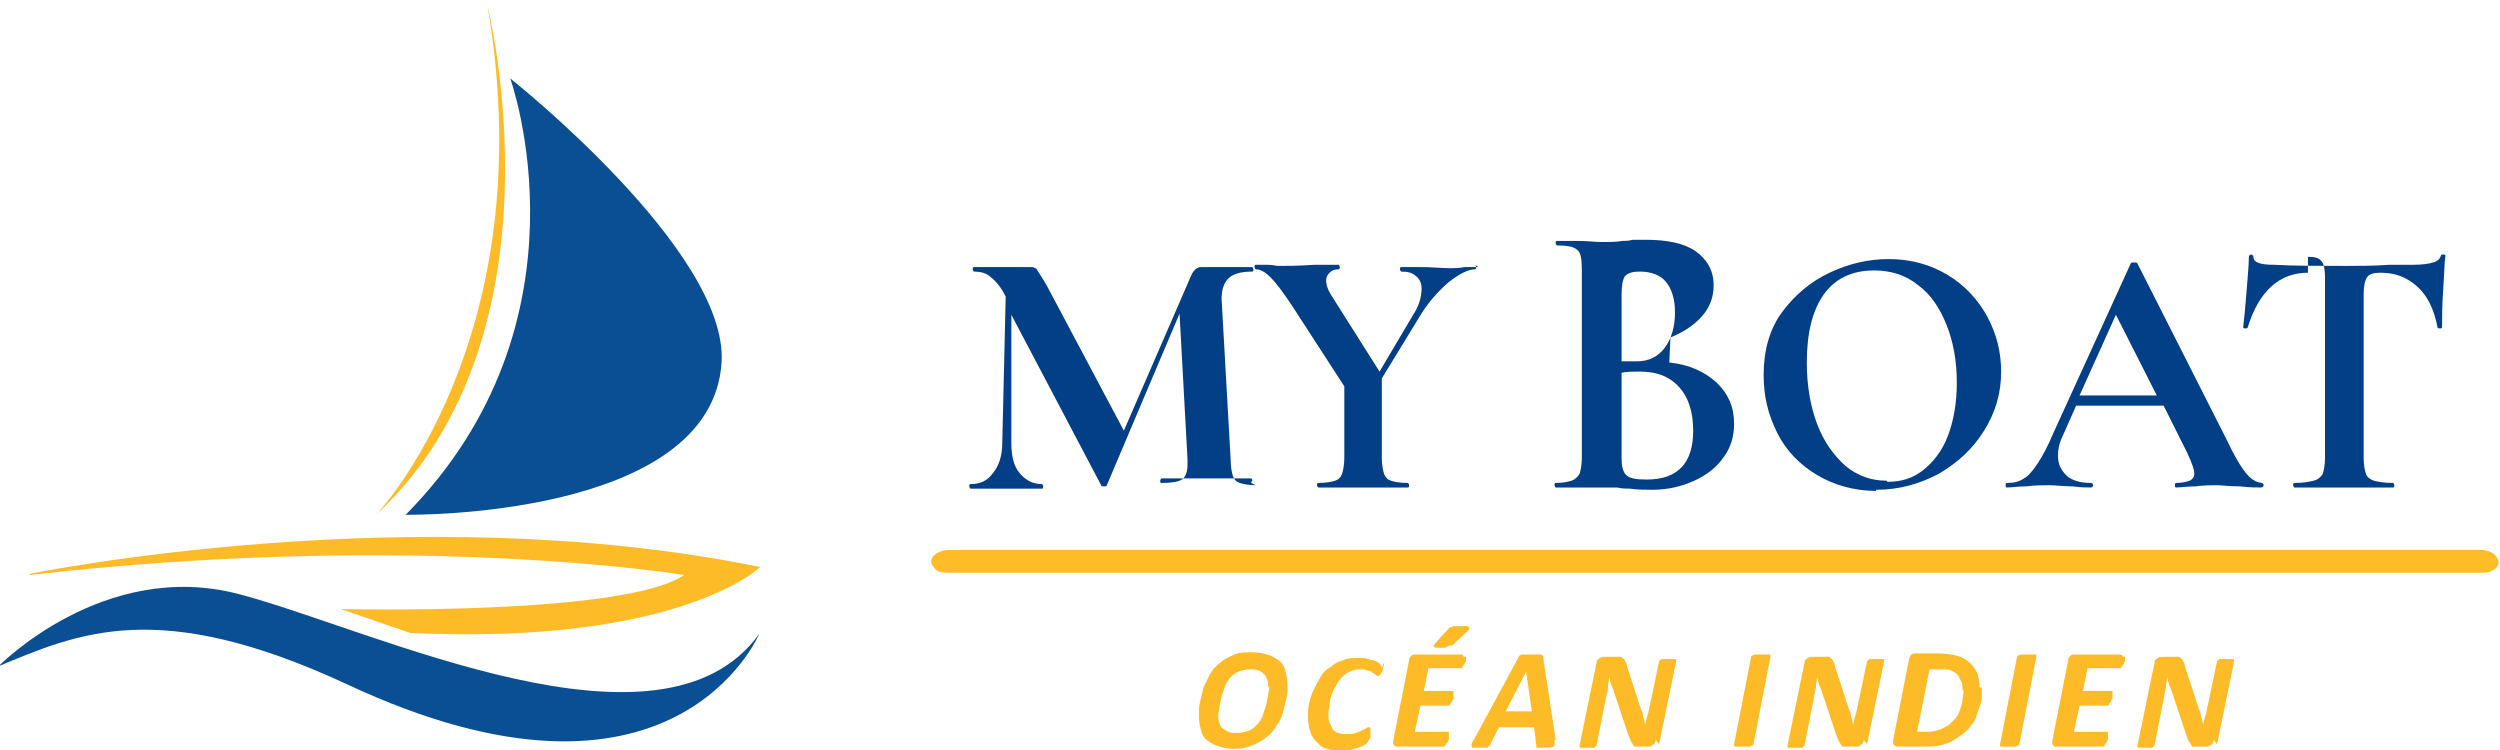
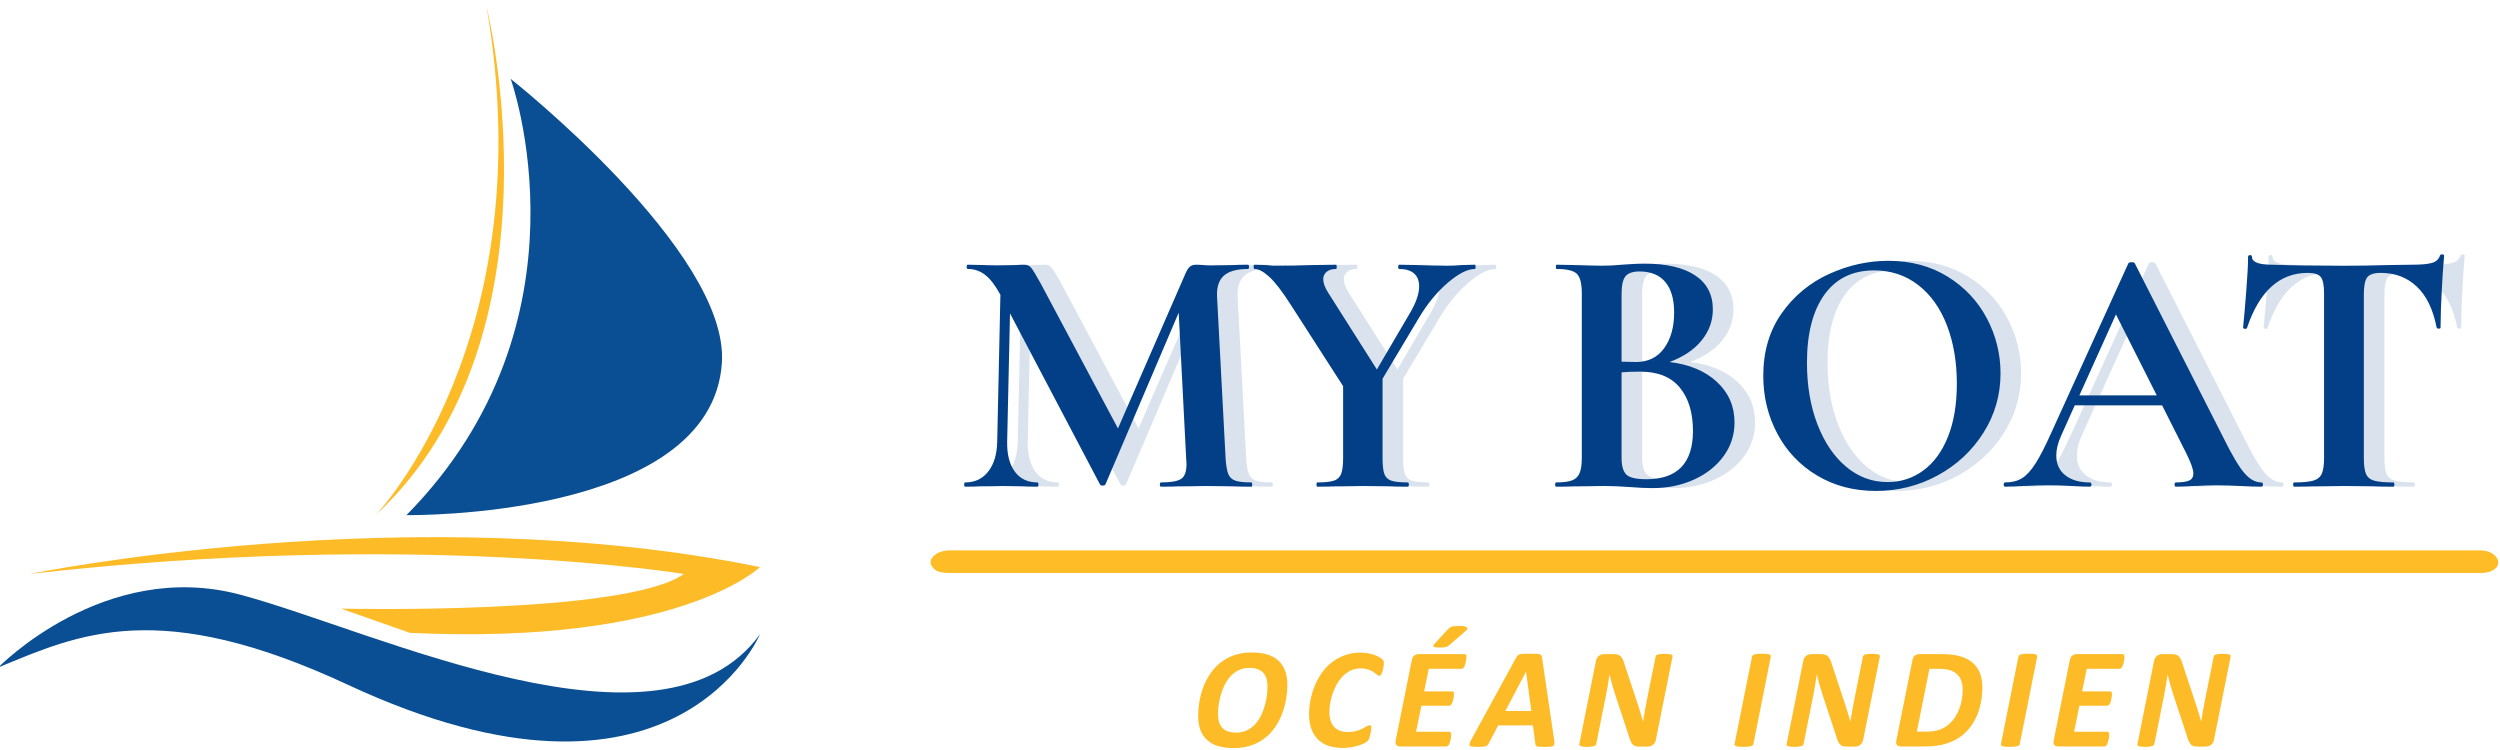
- <svg xmlns="http://www.w3.org/2000/svg" viewBox="0 0 220 66">
-   <g fill="#023f86">
-     <path d="M110.1 42.5c0-.1.1-.2.1-.2s0-.2-.1-.2c-.7 0-1.3 0-1.7 0l-2.3 0-2.3 0c-.4 0-1 0-1.6 0 0 0-.1.1-.1.2s0 .2.1.2c.9 0 1.5-.1 1.8-.3.3-.2.5-.6.5-1.3l0-.5-.7-12.8-6.4 15.1c0 .1-.1.1-.3.1-.1 0-.2 0-.2-.1l-7.9-15 0 11.3c0 1.1.2 2 .7 2.6.5.6 1.1 1 2 1 0 0 .1.1.1.2s0 .2-.1.2c-.6 0-1 0-1.3 0l-1.7 0-2 0c-.3 0-.8 0-1.3 0 0 0-.1-.1-.1-.2s0-.2.1-.2c.9 0 1.5-.3 2-1 .5-.6.8-1.5.8-2.6l.3-12.9 0 0c-.4-.8-.8-1.3-1.3-1.7-.4-.4-1-.5-1.5-.5 0 0-.1-.1-.1-.2s0-.2.1-.2l1.5 0c.3 0 .7 0 1.1 0l1.7 0c.2 0 .4 0 .7 0 .3 0 .5.1.6.3.1.2.4.6.8 1.3l6.8 12.8 5.9-13.6c.1-.3.3-.5.4-.6.1-.1.3-.2.5-.2.2 0 .4 0 .6 0 .2 0 .5 0 .8 0l1.8 0c.3 0 .7 0 1.3 0 0 0 .1.1.1.2s0 .2-.1.2c-1 0-1.7.2-2.1.6-.4.4-.6 1-.6 1.8l.8 14.2c0 .6.1 1.1.2 1.4.1.3.3.5.6.6.3.1.8.2 1.4.2z" />
-     <path d="M129.8 23.3c0 0 .1.1.1.2s0 .2-.1.2c-.6 0-1.4.4-2.4 1.2-.9.8-1.8 1.8-2.5 3l-3.3 5.4v7c0 .6.1 1.1.2 1.4.1.3.3.5.6.6.3.1.8.2 1.5.2 0 0 .1.1.1.2s0 .2-.1.2c-.7 0-1.2 0-1.6 0l-2.3 0-2.3 0c-.4 0-1 0-1.7 0 0 0-.1-.1-.1-.2s0-.2.1-.2c.7 0 1.2-.1 1.5-.2.3-.1.5-.3.6-.6.1-.3.2-.8.2-1.4v-6.3l-4.6-7.1c-.8-1.2-1.4-2-1.9-2.5-.5-.5-.9-.7-1.3-.7 0 0-.1-.1-.1-.2s0-.2.1-.2l1 0c.5 0 .8.1 1 .1.7 0 1.8 0 3.2-.1l2.1 0c0 0 .1.1.1.2s0 .2-.1.2c-.4 0-.6.1-.8.3-.2.2-.3.4-.3.7 0 .3.1.7.4 1.2l4.3 6.8 2.9-4.9c.6-.9.8-1.7.8-2.4 0-.5-.2-.9-.5-1.1-.3-.3-.7-.4-1.3-.4 0 0-.1-.1-.1-.2s0-.2.1-.2l1.7 0c1 0 1.8.1 2.6.1.4 0 .8 0 1.3-.1l1.2 0z" />
-     <path d="M146.9 31.9c1.8.2 3.1.8 4.2 1.8 1 1 1.5 2.1 1.5 3.6 0 1.1-.3 2.1-.9 2.9-.6.9-1.5 1.6-2.6 2.1-1.1.5-2.3.8-3.7.8-.6 0-1.3 0-2-.1-.3 0-.7 0-1.1-.1-.4 0-.9 0-1.4 0l-2.3 0c-.4 0-1 0-1.7 0 0 0-.1-.1-.1-.2s0-.2.1-.2c.6 0 1.1-.1 1.4-.2.3-.1.5-.3.7-.6.1-.3.2-.8.2-1.4V23.7c0-.9-.1-1.5-.4-1.7-.3-.3-.9-.4-1.8-.4 0 0-.1-.1-.1-.2s0-.2.1-.2l1.7 0c1 0 1.7.1 2.3.1.6 0 1.2 0 1.8-.1.2 0 .5 0 .9-.1.4 0 .8 0 1.1 0 1.9 0 3.4.3 4.4 1 1 .7 1.6 1.7 1.6 3 0 1-.3 1.9-1 2.7-.7.8-1.6 1.4-2.8 1.9zm-2.6-8c-.6 0-1 .1-1.3.4-.2.3-.3.8-.3 1.6v5.9l1.3 0c1.1 0 1.9-.4 2.5-1.2.6-.8.9-1.9.9-3.1 0-1.2-.3-2.1-.8-2.7-.5-.6-1.3-.9-2.3-.9zm.6 18.3c2.7 0 4.1-1.4 4.1-4.3 0-1.6-.4-2.9-1.2-3.8-.8-.9-1.9-1.4-3.5-1.4-.6 0-1.1 0-1.6.1v7.5c0 .7.1 1.2.4 1.5.3.3.9.4 1.8.4z" />
-     <path d="M165.1 43.2c-1.9 0-3.7-.5-5.2-1.4-1.5-.9-2.7-2.1-3.5-3.7-.8-1.6-1.2-3.2-1.2-5.1 0-2.1.5-4 1.6-5.5 1.1-1.5 2.5-2.7 4.2-3.5 1.7-.8 3.4-1.2 5.2-1.2 2 0 3.7.5 5.2 1.4 1.5.9 2.7 2.2 3.5 3.7.8 1.5 1.2 3.1 1.2 4.8 0 1.9-.5 3.6-1.5 5.2-1 1.6-2.3 2.8-4 3.8-1.7.9-3.5 1.4-5.5 1.4zm1-.8c1.2 0 2.2-.3 3.1-1 .9-.7 1.7-1.7 2.2-3 .5-1.3.8-2.9.8-4.7 0-1.9-.3-3.6-.9-5.1-.6-1.5-1.4-2.7-2.5-3.5-1.1-.9-2.4-1.3-3.9-1.3-1.9 0-3.4.7-4.4 2.1-1 1.4-1.5 3.4-1.5 6 0 2 .3 3.8.9 5.4.6 1.6 1.5 2.8 2.5 3.7 1.1.9 2.3 1.3 3.6 1.3z" />
-     <path d="M199 42.5c.1 0 .2.1.2.2s-.1.2-.2.2c-.4 0-1.1 0-1.9-.1-.9 0-1.6-.1-2-.1-.5 0-1.2 0-1.9.1-.7 0-1.3.1-1.7.1-.1 0-.1-.1-.1-.2s0-.2.1-.2c.5 0 .9-.1 1.2-.2.2-.1.4-.3.4-.6 0-.4-.2-.9-.6-1.8l-2.1-4.2h-7.7l-1.2 2.7c-.3.6-.4 1.2-.4 1.7 0 .8.3 1.3.8 1.8.5.4 1.2.6 2.1.6.1 0 .2.1.2.2s-.1.2-.2.2c-.4 0-.9 0-1.6-.1-.8 0-1.5-.1-2.1-.1-.6 0-1.2 0-2 .1-.7 0-1.3.1-1.7.1-.1 0-.1-.1-.1-.2s0-.2.1-.2c.6 0 1.1-.1 1.5-.4.4-.2.8-.7 1.2-1.3.4-.6.9-1.5 1.4-2.7l6.8-14.9c0-.1.1-.1.3-.1.2 0 .3 0 .3.1l7.8 15.4c.7 1.5 1.3 2.5 1.8 3.1.5.6 1 .8 1.5.8zm-16-7.7h6.8l-3.6-7.1-3.2 7.1z" />
-     <path d="M203.1 24c-2.5 0-4.3 1.6-5.3 4.8 0 .1-.1.1-.2.1-.1 0-.2 0-.2-.1.1-.8.2-1.9.3-3.2.1-1.3.2-2.3.2-3 0-.1.1-.2.2-.2s.2.1.2.2c0 .5.6.7 1.8.7 1.8.1 3.9.1 6.3.1 1.2 0 2.5 0 3.9-.1l2.1 0c.8 0 1.4-.1 1.7-.2.4-.1.6-.3.7-.6 0-.1.1-.1.2-.1s.2 0 .2.1c-.1.6-.1 1.6-.2 3-.1 1.4-.1 2.5-.1 3.3 0 .1-.1.1-.2.1s-.2 0-.2-.1c-.3-1.6-.9-2.8-1.8-3.6-.9-.8-1.9-1.2-3.2-1.2-.6 0-1 .1-1.2.4-.2.3-.3.8-.3 1.5v14.4c0 .6.1 1.1.2 1.4.1.3.4.5.7.6.4.1.9.2 1.7.2 0 0 .1.1.1.2s0 .2-.1.2c-.8 0-1.3 0-1.8 0l-2.6 0-2.5 0c-.4 0-1 0-1.8 0 0 0-.1-.1-.1-.2s0-.2.1-.2c.8 0 1.3-.1 1.7-.2.4-.1.6-.3.8-.6.1-.3.2-.8.2-1.4V24.4c0-.7-.1-1.2-.3-1.4-.2-.3-.6-.4-1.2-.4z" />
-   </g>
-   <g fill="#fdbb27">
-     <path d="M113.3 60.3c0 .4 0 .8-.1 1.2-.1.4-.2.8-.3 1.2-.1.4-.3.8-.6 1.2-.2.4-.5.7-.9 1-.3.3-.8.5-1.2.7-.5.2-1 .3-1.6.3-.5 0-1-.1-1.3-.2-.4-.1-.7-.3-1-.5-.3-.2-.5-.5-.6-.9-.1-.4-.2-.8-.2-1.3 0-.4 0-.8.1-1.2.1-.4.2-.9.3-1.3.2-.4.4-.8.6-1.2.2-.4.5-.7.9-1 .3-.3.8-.5 1.2-.7.5-.2 1-.2 1.6-.2.5 0 1 .1 1.3.2.4.1.7.3 1 .5.3.2.5.5.6.9.1.4.2.8.2 1.3zm-1.7.2c0-.3 0-.5-.1-.7-.1-.2-.1-.4-.3-.5-.1-.1-.3-.3-.5-.3-.2-.1-.5-.1-.7-.1-.4 0-.7.1-1 .2-.3.1-.5.3-.7.5-.2.2-.4.5-.5.8-.1.3-.2.6-.3.9-.1.3-.1.6-.2.9 0 .3-.1.5-.1.7 0 .3 0 .5.1.7.1.2.1.4.3.5.1.1.3.2.5.3.2.1.5.1.8.1.4 0 .7-.1 1-.2.3-.1.5-.3.7-.5.2-.2.4-.5.5-.8.1-.3.2-.6.3-.9.1-.3.1-.6.2-.9 0-.3.1-.5.1-.8z" />
-     <path d="M121.8 58.3c0 .1 0 .3-.1.5 0 .2-.1.4-.2.5-.1.1-.1.2-.2.2-.1 0-.1 0-.2-.1-.1-.1-.2-.1-.3-.2-.1-.1-.3-.2-.5-.2-.2-.1-.4-.1-.7-.1-.3 0-.6.1-.8.2-.3.1-.5.3-.7.5-.2.2-.4.4-.5.7-.2.3-.3.5-.4.8-.1.3-.2.6-.2.9 0 .3-.1.5-.1.8 0 .3 0 .6.1.8.1.2.2.4.3.6.1.1.3.3.5.3.2.1.4.1.7.1.3 0 .6 0 .8-.1.2-.1.4-.1.5-.2.1-.1.3-.1.4-.2.1-.1.2-.1.3-.1 0 0 .1 0 .1.1 0 0 0 .1 0 .2v.1c0 .1 0 .1 0 .2 0 .1 0 .2 0 .2 0 .1 0 .2-.1.2 0 .1 0 .1-.1.2 0 .1-.1.1-.1.2 0 0-.1.1-.3.2-.1.1-.3.1-.5.2-.2.1-.4.1-.7.2-.2 0-.5.1-.8.1-.5 0-.9-.1-1.2-.2-.4-.1-.7-.3-.9-.6-.3-.2-.5-.6-.6-.9-.1-.4-.2-.8-.2-1.3 0-.4 0-.8.1-1.2.1-.4.2-.8.4-1.2.2-.4.4-.8.6-1.1.2-.4.5-.7.9-.9.3-.3.7-.5 1.1-.6.4-.2.9-.2 1.4-.2.3 0 .6 0 .8.1.3.1.5.1.7.2.2.1.3.2.4.3.1.1.1.2.1.3z" />
-     <path d="M129 57.8v.1c0 .1 0 .1 0 .2 0 .1 0 .2-.1.2 0 .1 0 .2-.1.2 0 .1-.1.1-.1.2l-.1.1h-2.9l-.4 2h2.5c.1 0 .1 0 .1.1 0 0 0 .1 0 .2v.1c0 .1 0 .1 0 .2 0 .1 0 .2-.1.2 0 .1 0 .2-.1.2 0 .1-.1.1-.1.2l-.1.1h-2.5l-.5 2.3h2.9c.1 0 .1 0 .1.1 0 0 0 .1 0 .2v.1c0 .1 0 .1 0 .2 0 .1 0 .2-.1.2 0 .1 0 .2-.1.2 0 .1-.1.1-.1.2l-.1.1h-4.1c-.1 0-.1 0-.2 0l-.1-.1c0 0-.1-.1-.1-.2 0-.1 0-.1 0-.2l1.4-7.1c0-.2.1-.3.2-.4.1-.1.2-.1.4-.1h4c.1 0 .2.1.2.2zm-1.5-1l-.1.1c0 0-.1 0-.2.1h-.2c-.1 0-.2 0-.3 0-.3 0-.5 0-.5-.1-.1-.1 0-.1.1-.3l1.2-1.3c.1-.1.1-.1.2-.1.1 0 .1-.1.2-.1h.3c.1 0 .2 0 .4 0 .2 0 .3 0 .5 0 .1 0 .2.1.2.1 0 0 0 .1 0 .1l-.1.2-1.4 1.3z" />
-     <path d="M136.8 65.1c0 .2 0 .3 0 .4 0 .1 0 .2-.1.2-.1 0-.2.1-.3.1h-.5c-.2 0-.3 0-.4 0h-.2c-.1 0-.1 0-.1-.1l0-.1-.2-1.6h-3.1l-.8 1.6c0 .1-.1.1-.1.1 0 0-.1.1-.2.1h-.3c-.1 0-.3 0-.4 0-.2 0-.3 0-.4 0-.1 0-.2 0-.2-.1 0 0 0-.1 0-.2 0-.1.1-.2.2-.4l3.9-7.2c0-.1.1-.1.1-.2l.2-.1h.3c.1 0 .3 0 .5 0 .2 0 .4 0 .6 0h.3c.1 0 .1.1.2.1 0 0 0 .1 0 .2l1.1 7.2zm-2.5-6h0l-1.8 3.5h2.3l-.5-3.5z" />
-     <path d="M145.7 65.1c0 .1 0 .2-.1.3 0 .1-.1.1-.2.2-.1 0-.1.1-.2.1h-.2-.7c-.2 0-.3 0-.4 0-.1 0-.2-.1-.2-.2-.1-.1-.1-.2-.2-.3l-.2-.5-1.2-3.6c-.1-.3-.2-.6-.3-.8-.1-.3-.2-.6-.2-.8h0c0 .3-.1.7-.1 1 0 .3-.1.6-.2 1l-.8 4.1c0 0 0 .1-.1.1l-.1.1h-.2c-.1 0-.2 0-.4 0-.1 0-.3 0-.4 0h-.2c-.1 0-.1-.1-.1-.1 0 0 0-.1 0-.1l1.5-7.3c0-.2.1-.3.3-.4.1-.1.3-.1.5-.1h.9c.1 0 .3 0 .4 0 .1 0 .2.1.3.2.1.1.1.2.2.3l.1.4 1.2 3.7c.1.2.2.5.2.7.1.2.1.5.2.7h0c0-.3.1-.6.2-.9.1-.3.1-.6.2-.9l.8-3.8c0 0 0-.1.1-.1l.1-.1h.2c.1 0 .2 0 .4 0 .1 0 .3 0 .4 0h.2c.1 0 .1 0 .1.1 0 0 0 .1 0 .1l-1.5 7.3z" />
-     <path d="M154.3 65.5c0 0 0 .1-.1.1l-.2.1h-.3c-.1 0-.2 0-.4 0-.2 0-.3 0-.4 0h-.2c-.1 0-.1-.1-.1-.1 0 0 0-.1 0-.1l1.5-7.7c0 0 0-.1.1-.1l.2-.1h.3c.1 0 .2 0 .4 0 .2 0 .3 0 .4 0h.2c.1 0 .1 0 .1.1 0 0 0 .1 0 .1l-1.5 7.7z" />
-     <path d="M164 65.1c0 .1 0 .2-.1.3 0 .1-.1.1-.2.2-.1 0-.1.1-.2.1h-.2-.7c-.2 0-.3 0-.4 0-.1 0-.2-.1-.2-.2-.1-.1-.1-.2-.2-.3l-.2-.5-1.2-3.6c-.1-.3-.2-.6-.3-.8-.1-.3-.2-.6-.2-.8h0c0 .3-.1.7-.1 1-.1.3-.1.6-.2 1l-.8 4.1c0 0 0 .1-.1.1l-.1.1h-.2c-.1 0-.2 0-.4 0-.1 0-.3 0-.4 0h-.2c-.1 0-.1-.1-.1-.1 0 0 0-.1 0-.1l1.5-7.3c0-.2.1-.3.3-.4.1-.1.3-.1.5-.1h.9c.1 0 .3 0 .4 0 .1 0 .2.1.3.2.1.1.1.2.2.3l.1.4 1.2 3.7c.1.2.2.5.2.7.1.2.1.5.2.7h0c0-.3.1-.6.2-.9.1-.3.1-.6.2-.9l.8-3.8c0 0 0-.1.1-.1l.1-.1h.2c.1 0 .2 0 .4 0 .1 0 .3 0 .4 0h.2c.1 0 .1 0 .1.1 0 0 0 .1 0 .1l-1.5 7.3z" />
-     <path d="M174.4 60.5c0 .3 0 .5 0 .8 0 .3-.1.6-.2.9-.1.3-.2.6-.3.9-.1.3-.3.6-.5.8-.2.3-.4.5-.7.7-.3.2-.5.4-.9.6-.3.2-.7.3-1.1.4-.4.1-.9.1-1.5.1h-2.1c-.1 0-.1 0-.2 0l-.2-.1c0 0-.1-.1-.1-.2 0-.1 0-.2 0-.3l1.4-7.1c0-.2.1-.3.2-.4.1-.1.2-.1.4-.1h2c.6 0 1.2.1 1.6.2.4.1.8.3 1.1.6.3.2.5.6.7.9.1.4.2.8.2 1.3zm-1.7.2c0-.3 0-.5-.1-.7-.1-.2-.2-.4-.3-.6-.2-.2-.4-.3-.6-.4-.2-.1-.6-.1-1-.1h-.9l-1.1 5.5h.9c.4 0 .8-.1 1.1-.2.3-.1.6-.3.8-.4.2-.2.4-.4.6-.6.2-.2.3-.5.4-.8.1-.3.2-.6.2-.8 0-.3.1-.6.1-.8z" />
-     <path d="M177.7 65.5c0 0 0 .1-.1.1l-.2.1h-.3c-.1 0-.2 0-.4 0-.2 0-.3 0-.4 0h-.2c-.1 0-.1-.1-.1-.1 0 0 0-.1 0-.1l1.5-7.7c0 0 0-.1.1-.1l.2-.1h.3c.1 0 .2 0 .4 0 .2 0 .3 0 .4 0h.2c.1 0 .1 0 .1.1 0 0 0 .1 0 .1l-1.5 7.7z" />
-     <path d="M187 57.8v.1c0 .1 0 .1 0 .2 0 .1 0 .2-.1.2 0 .1 0 .2-.1.2 0 .1-.1.1-.1.2l-.1.1h-2.9l-.4 2h2.5c.1 0 .1 0 .1.1 0 0 0 .1 0 .2v.1c0 .1 0 .1 0 .2 0 .1 0 .2-.1.2 0 .1 0 .2-.1.2 0 .1-.1.1-.1.2l-.1.1h-2.5l-.5 2.3h2.9c.1 0 .1 0 .1.1 0 0 0 .1 0 .2v.1c0 .1 0 .1 0 .2 0 .1 0 .2-.1.2 0 .1 0 .2-.1.2 0 .1-.1.1-.1.2l-.1.1h-4.1c-.1 0-.1 0-.2 0l-.1-.1c0 0-.1-.1-.1-.2 0-.1 0-.1 0-.2l1.4-7.1c0-.2.1-.3.2-.4.1-.1.2-.1.4-.1h4c.1 0 .2.1.2.2z" />
-     <path d="M194.8 65.1c0 .1 0 .2-.1.3 0 .1-.1.1-.2.2-.1 0-.1.1-.2.1h-.2-.7c-.2 0-.3 0-.4 0-.1 0-.2-.1-.2-.2-.1-.1-.1-.2-.2-.3-.1-.1-.1-.3-.2-.5l-1.2-3.6c-.1-.3-.2-.6-.3-.8-.1-.3-.2-.6-.2-.8h0c0 .3-.1.7-.1 1-.1.3-.1.6-.2 1l-.8 4.1c0 0 0 .1-.1.1l-.1.1h-.2c-.1 0-.2 0-.4 0-.1 0-.3 0-.4 0h-.2c-.1 0-.1-.1-.1-.1 0 0 0-.1 0-.1l1.5-7.3c0-.2.1-.3.3-.4.1-.1.3-.1.5-.1h.9c.1 0 .3 0 .4 0 .1 0 .2.1.3.2.1.1.1.2.2.3l.1.4 1.2 3.7c.1.2.2.5.2.7.1.2.1.5.2.7h0c0-.3.1-.6.2-.9.1-.3.1-.6.2-.9l.8-3.8c0 0 0-.1.1-.1l.1-.1h.2c.1 0 .2 0 .4 0 .1 0 .3 0 .4 0h.2c.1 0 .1 0 .1.1 0 0 0 .1 0 .1l-1.5 7.3z" />
-   </g>
-   <path d="M218.3 50.4H83.5c-1.1 0-1.2-.3-1.4-.6-.5-.6.3-1.4 1.4-1.4h134.8c.1 0 .1 0 .2 0 1.2.1 1.8 1.2 1 1.7-.3.2-.5.3-1.1.3z" fill="#febc27" />
-   <g>
-     <path d="M2.6 50.5s33.6-6.9 64.3-.6c0 0-7.1 6.9-30.8 5.8l-6.1-2.1s25 .6 30.2-3c0 0-23.5-3.9-57.6 0zm30.5-5.2s14.8-15.5 9.8-44.8c0 0 7.3 28.9-9.8 44.8z" fill="#fdbb27" />
-     <path d="M-.2 58.7s9.3-9.6 21.3-6.4c12 3.2 37.1 15.4 45.7 3.5 0 0-7.5 17.9-36.3 4.4-16.6-7.7-23.6-4.5-30.8-1.5zm45.1-51.8s7.7 21.3-9.2 38.4c0 0 26.9.4 27.8-13.4.6-9.8-18.6-25-18.6-25z" fill="#0a4e93" />
-   </g>
+ <svg xmlns="http://www.w3.org/2000/svg" xml:space="preserve" style="fill-rule:evenodd;clip-rule:evenodd;stroke-linejoin:round;stroke-miterlimit:2" viewBox="0 0 220 66" width="220" height="66">
+   <path d="M111.942 42.453q.062 0 .062.188 0 .187-.062.187-1.063 0-1.688-.031l-2.313-.031-2.344.031q-.593.031-1.625.031-.093 0-.094-.187 0-.188.094-.188 1.313 0 1.782-.312.468-.313.468-1.313l-.031-.531-.656-12.783-6.438 15.095q-.063.125-.25.125-.188 0-.25-.125l-7.908-15.032-.25 11.282q-.03 1.687.672 2.641.704.953 1.985.953.094 0 .094.188 0 .187-.094.187-.844 0-1.313-.031l-1.719-.031-1.969.031q-.5.031-1.343.031-.094 0-.094-.187 0-.188.094-.188 1.281 0 2.031-.969t.781-2.625l.282-12.939-.032-.031q-.625-1.157-1.297-1.688a2.42 2.42 0 0 0-1.547-.531q-.093 0-.093-.188 0-.187.093-.187l1.469.031q.438.031 1.125.031l1.657-.031q.28-.031.719-.031.405 0 .625.281.218.282.812 1.344l6.814 12.783 5.938-13.627q.188-.438.39-.609.204-.172.547-.172.281 0 .641.031t.828.031l1.844-.031q.438-.031 1.25-.031.094 0 .094.187 0 .188-.094.188-1.468 0-2.125.594-.656.594-.594 1.844l.75 14.189q.063.968.235 1.406t.625.594 1.422.156M131.6 23.295q.063 0 .063.187 0 .188-.063.188-.968 0-2.375 1.203-1.406 1.204-2.5 3.016l-3.251 5.438v6.97q0 .968.157 1.406.156.438.609.594.454.156 1.453.156.094 0 .094.188 0 .187-.094.187-1.03 0-1.625-.031l-2.344-.031-2.312.031q-.626.031-1.688.031-.063 0-.063-.187 0-.188.063-.188 1 0 1.469-.156a.98.98 0 0 0 .64-.609q.172-.454.172-1.391v-6.314l-4.563-7.094q-1.156-1.813-1.922-2.516t-1.297-.703q-.094 0-.094-.188 0-.187.094-.187l.969.031q.687.063.969.063 1.093 0 3.157-.063l2.062-.031q.063 0 .063.187 0 .188-.063.188-.531 0-.828.25a.82.82 0 0 0-.297.656q0 .5.438 1.188l4.281 6.751 2.876-4.907q.844-1.407.844-2.407 0-.75-.454-1.141-.453-.39-1.297-.39-.093 0-.093-.188 0-.187.093-.187l1.657.031a59 59 0 0 0 2.563.063q.531 0 1.281-.063zm17.127 8.563q2.626.313 4.173 1.75 1.547 1.439 1.547 3.563a4.93 4.93 0 0 1-.938 2.938q-.938 1.313-2.594 2.079-1.656.765-3.688.765-.875 0-2-.093a49 49 0 0 0-1.078-.063 29 29 0 0 0-1.422-.031l-2.282.031q-.625.031-1.688.031-.093 0-.093-.187 0-.188.093-.188.907 0 1.376-.172t.672-.625.203-1.359V25.826q0-1.313-.438-1.734-.437-.422-1.781-.422-.063 0-.063-.188 0-.187.063-.187l1.656.031q1.438.063 2.282.063.874 0 1.812-.094.313-.032.938-.063t1.094-.031q2.844 0 4.407 1.031 1.562 1.032 1.562 3.001 0 1.5-.984 2.719t-2.829 1.906m-2.625-7.969q-.906 0-1.25.422t-.344 1.578v5.938l1.25.031q1.626 0 2.501-1.219.875-1.218.875-3.125 0-1.782-.782-2.703-.781-.922-2.25-.922m.594 18.283q4.094 0 4.094-4.251 0-2.406-1.156-3.812-1.156-1.407-3.501-1.407-.906 0-1.625.063v7.532q0 1.031.406 1.453t1.782.422m20.19 1.031q-2.907 0-5.173-1.359a9.3 9.3 0 0 1-3.5-3.688q-1.235-2.328-1.235-5.079 0-3.22 1.626-5.516a10.2 10.2 0 0 1 4.172-3.454q2.547-1.156 5.204-1.156 2.969 0 5.219 1.391 2.25 1.39 3.453 3.672a10.2 10.2 0 0 1 1.204 4.844q0 2.844-1.5 5.22a10.8 10.8 0 0 1-4.017 3.75q-2.516 1.375-5.453 1.375m1.031-.781a5.2 5.2 0 0 0 3.141-1.016q1.39-1.016 2.172-2.969t.782-4.672q0-2.876-.876-5.141-.875-2.267-2.531-3.548t-3.876-1.281q-2.844 0-4.375 2.141t-1.531 5.985q0 3.031.922 5.422.921 2.391 2.531 3.735t3.641 1.344m32.879.031q.156 0 .156.188 0 .187-.156.187-.625 0-1.938-.062a49 49 0 0 0-1.969-.063q-.781 0-1.906.063-1.063.062-1.688.062-.125 0-.125-.187 0-.188.125-.188.813 0 1.172-.172.36-.171.359-.609 0-.531-.625-1.782l-2.125-4.219h-7.688l-1.219 2.719q-.406.906-.406 1.688 0 1.125.797 1.75.796.625 2.14.625.157 0 .157.188 0 .187-.157.187-.562 0-1.625-.062a40 40 0 0 0-2.063-.063q-.843 0-2.031.063-1.062.062-1.719.062-.125 0-.125-.187 0-.188.125-.188.875 0 1.469-.359.594-.36 1.188-1.282.593-.922 1.406-2.734l6.782-14.908q.063-.094.281-.094.25 0 .282.094l7.813 15.377q1.093 2.219 1.813 3.062.718.844 1.5.844m-16.002-7.657h6.813l-3.594-7.126zm20.096-10.782q-3.719 0-5.344 4.844-.032.093-.188.078-.156-.016-.156-.109.125-1.25.281-3.235t.156-2.985q0-.156.172-.156t.172.156q0 .688 1.782.688 2.688.094 6.282.094 1.844 0 3.906-.063l2.126-.031q1.187 0 1.734-.157.547-.156.703-.625.031-.125.204-.125.171 0 .171.125-.093.938-.203 3.001a65 65 0 0 0-.109 3.313q0 .093-.156.093-.157 0-.188-.093-.468-2.407-1.75-3.61t-3.157-1.203q-.906 0-1.203.39-.297.392-.297 1.485v14.408q0 .968.188 1.406.187.438.719.594.53.156 1.687.156.094 0 .094.188 0 .187-.094.187-1.125 0-1.781-.031l-2.594-.031-2.532.031a40 40 0 0 1-1.813.031q-.093 0-.093-.187 0-.188.093-.188 1.126 0 1.673-.156.546-.156.75-.609.203-.454.203-1.391V25.826q0-1.062-.282-1.437t-1.156-.375" style="fill:#023f86;fill-opacity:.15;fill-rule:nonzero" />
+   <path d="M110.132 42.453q.063 0 .063.188 0 .187-.063.187-1.062 0-1.688-.031l-2.312-.031-2.344.031q-.594.031-1.626.031-.093 0-.093-.187 0-.188.093-.188 1.313 0 1.782-.312.468-.313.469-1.313l-.032-.531-.656-12.783-6.438 15.095q-.063.125-.25.125-.188 0-.25-.125L88.88 27.577l-.25 11.282q-.031 1.687.672 2.641.702.953 1.984.953.094 0 .094.188 0 .187-.094.187-.843 0-1.313-.031l-1.718-.031-1.969.031q-.501.031-1.344.031-.094 0-.094-.187 0-.188.094-.188 1.281 0 2.031-.969t.781-2.625l.282-12.939-.032-.031q-.624-1.157-1.297-1.688a2.42 2.42 0 0 0-1.547-.531q-.093 0-.093-.188 0-.187.093-.187l1.469.031q.438.031 1.125.031l1.657-.031q.28-.031.719-.031.406 0 .625.281.22.282.812 1.344l6.814 12.783 5.938-13.627q.187-.438.391-.609.202-.172.546-.172.282 0 .641.031t.828.031l1.844-.031q.438-.031 1.25-.031.094 0 .094.187 0 .188-.094.188-1.468 0-2.125.594-.656.594-.594 1.844l.751 14.189q.061.968.234 1.406.172.438.625.594t1.422.156m19.659-19.158q.062 0 .062.187 0 .188-.062.188-.969 0-2.376 1.203-1.406 1.204-2.5 3.016l-3.25 5.438v6.97q0 .968.156 1.406t.609.594 1.454.156q.093 0 .093.188 0 .187-.093.187-1.032 0-1.626-.031l-2.344-.031-2.312.031q-.626.031-1.688.031-.063 0-.063-.187 0-.188.063-.188 1 0 1.469-.156a.99.99 0 0 0 .641-.609q.171-.454.171-1.391v-6.314l-4.563-7.094q-1.155-1.813-1.922-2.516-.765-.703-1.297-.703-.093 0-.093-.188 0-.187.093-.187l.969.031q.688.063.969.063 1.093 0 3.157-.063l2.062-.031q.063 0 .063.187 0 .188-.063.188-.531 0-.828.25a.82.82 0 0 0-.297.656q0 .5.438 1.188l4.282 6.751 2.875-4.907q.844-1.407.844-2.407 0-.75-.453-1.141-.454-.39-1.297-.39-.094 0-.094-.188 0-.187.094-.187l1.656.031a59 59 0 0 0 2.563.063q.531 0 1.281-.063zm17.127 8.563q2.624.313 4.172 1.75 1.547 1.439 1.547 3.563a4.93 4.93 0 0 1-.938 2.938q-.937 1.313-2.594 2.079-1.656.765-3.688.765-.875 0-2-.093a49 49 0 0 0-1.078-.063 29 29 0 0 0-1.422-.031l-2.282.031a35 35 0 0 1-1.687.031q-.094 0-.094-.187 0-.188.094-.188.906 0 1.375-.172t.672-.625.203-1.359V25.826q0-1.313-.438-1.734-.437-.422-1.781-.422-.063 0-.063-.188 0-.187.063-.187l1.656.031q1.438.063 2.282.063.874 0 1.813-.094.312-.032.937-.063t1.094-.031q2.844 0 4.407 1.031 1.563 1.032 1.562 3.001 0 1.5-.984 2.719t-2.828 1.906m-2.626-7.969q-.906 0-1.25.422t-.344 1.578v5.938l1.25.031q1.626 0 2.501-1.219.875-1.218.875-3.125 0-1.782-.782-2.703-.78-.922-2.25-.922m.594 18.283q4.094 0 4.094-4.251 0-2.406-1.156-3.812-1.156-1.407-3.501-1.407-.906 0-1.625.063v7.532q0 1.031.407 1.453.405.422 1.781.422m20.19 1.031q-2.907 0-5.173-1.359a9.3 9.3 0 0 1-3.5-3.688q-1.235-2.328-1.235-5.079 0-3.22 1.626-5.516a10.2 10.2 0 0 1 4.172-3.454q2.547-1.156 5.204-1.156 2.969 0 5.219 1.391 2.25 1.39 3.454 3.672a10.24 10.24 0 0 1 1.203 4.844q0 2.844-1.5 5.22-1.5 2.374-4.016 3.75t-5.454 1.375m1.031-.781a5.2 5.2 0 0 0 3.141-1.016q1.39-1.016 2.172-2.969t.782-4.672q0-2.876-.875-5.141-.876-2.267-2.532-3.548t-3.875-1.281q-2.844 0-4.376 2.141-1.531 2.14-1.531 5.985 0 3.031.922 5.422.921 2.391 2.531 3.735t3.641 1.344m32.879.031q.156 0 .156.188 0 .187-.156.187-.625 0-1.938-.062a49 49 0 0 0-1.969-.063q-.781 0-1.906.063-1.063.062-1.688.062-.125 0-.125-.187 0-.188.125-.188.813 0 1.172-.172.36-.171.36-.609 0-.531-.626-1.782l-2.125-4.219h-7.688l-1.219 2.719q-.406.906-.406 1.688 0 1.125.797 1.75t2.141.625q.156 0 .156.188 0 .187-.156.187-.563 0-1.626-.062a40 40 0 0 0-2.062-.063q-.844 0-2.032.063-1.062.062-1.719.062-.125 0-.125-.187 0-.188.125-.188.875 0 1.469-.359.594-.36 1.188-1.282t1.406-2.734l6.782-14.908q.063-.094.281-.094.25 0 .282.094l7.813 15.377q1.094 2.219 1.813 3.062.719.844 1.5.844m-16.002-7.657h6.813l-3.594-7.126zm20.096-10.782q-3.719 0-5.344 4.844-.031.093-.188.078-.156-.016-.156-.109.125-1.25.281-3.235t.157-2.985q0-.156.172-.156t.171.156q0 .688 1.782.688 2.688.094 6.282.094 1.843 0 3.907-.063l2.125-.031q1.188 0 1.734-.157.547-.156.704-.625.03-.125.203-.125.171 0 .172.125a71 71 0 0 0-.204 3.001 67 67 0 0 0-.109 3.313q0 .093-.156.093t-.188-.093q-.469-2.407-1.75-3.61-1.28-1.203-3.157-1.203-.906 0-1.203.39-.297.392-.297 1.485v14.408q0 .968.188 1.406.187.438.719.594.53.156 1.687.156.094 0 .094.188 0 .187-.094.187-1.125 0-1.781-.031l-2.594-.031-2.532.031q-.656.031-1.812.031-.094 0-.094-.187 0-.188.094-.188 1.125 0 1.672-.156t.75-.609.203-1.391V25.826q0-1.062-.281-1.437t-1.157-.375" style="fill:#023f86;fill-rule:nonzero" />
+   <path d="M113.286 60.282q0 .553-.1 1.18a7 7 0 0 1-.323 1.247 6 6 0 0 1-.587 1.183 4.3 4.3 0 0 1-.886.995 4.1 4.1 0 0 1-1.224.687q-.702.258-1.601.258-.76 0-1.34-.17a2.5 2.5 0 0 1-.979-.521 2.2 2.2 0 0 1-.603-.885q-.204-.533-.204-1.256 0-.59.104-1.233t.332-1.262q.23-.619.6-1.177.37-.559.891-.986a4.1 4.1 0 0 1 1.218-.675 4.7 4.7 0 0 1 1.582-.248q.76 0 1.341.173.58.173.976.527.395.355.599.895t.204 1.268m-1.745.157q0-.382-.085-.694a1.3 1.3 0 0 0-.273-.524 1.2 1.2 0 0 0-.493-.329 2.1 2.1 0 0 0-.743-.117q-.547 0-.961.211-.414.21-.722.549a3.2 3.2 0 0 0-.515.775 5.9 5.9 0 0 0-.511 1.761 6 6 0 0 0-.054.747q0 .39.085.697.086.308.276.518.192.21.496.323.305.113.75.113.54 0 .955-.207a2.4 2.4 0 0 0 .718-.543q.305-.336.512-.769.207-.434.333-.879.126-.446.179-.872.053-.427.053-.76m10.241-2.09q0 .176-.059.47-.06.296-.151.474-.091.18-.204.179-.081 0-.195-.103a2.2 2.2 0 0 0-.759-.446 2.1 2.1 0 0 0-.703-.104q-.465 0-.848.186a2.5 2.5 0 0 0-.684.489 3.3 3.3 0 0 0-.527.7 5 5 0 0 0-.374.823 5.4 5.4 0 0 0-.22.85 5 5 0 0 0-.072.788q0 .44.11.772.11.333.317.553a1.3 1.3 0 0 0 .509.329q.3.11.678.11.445 0 .762-.094.318-.095.54-.207.223-.113.371-.207a.5.5 0 0 1 .266-.094q.082 0 .11.059.029.06.029.167 0 .044-.013.131t-.031.198l-.044.239a3 3 0 0 1-.057.238 2 2 0 0 1-.072.201.5.5 0 0 1-.11.16 1.3 1.3 0 0 1-.27.179 3 3 0 0 1-.49.204 5 5 0 0 1-.652.16 4.4 4.4 0 0 1-.779.066q-.684 0-1.234-.182a2.4 2.4 0 0 1-.932-.552 2.5 2.5 0 0 1-.59-.929q-.207-.56-.207-1.306 0-.584.119-1.215.12-.631.361-1.234.242-.602.612-1.142t.876-.945 1.149-.643a4 4 0 0 1 1.428-.239q.44 0 .832.091t.684.242q.293.15.408.273a.43.43 0 0 1 .116.311m7.266-.547q0 .038-.009.132a4 4 0 0 1-.079.452q-.031.126-.078.229a.6.6 0 0 1-.113.173.2.2 0 0 1-.142.069h-2.9l-.402 1.984h2.461q.088 0 .126.063a.34.34 0 0 1 .037.175q0 .045-.009.135-.01.091-.028.208-.02.115-.051.235t-.078.22a.6.6 0 0 1-.11.163.2.2 0 0 1-.138.063h-2.455l-.464 2.291h2.938q.075 0 .113.066a.4.4 0 0 1 .037.192q0 .043-.006.138a2 2 0 0 1-.028.21 4 4 0 0 1-.053.235 1.3 1.3 0 0 1-.079.223.6.6 0 0 1-.11.167.2.2 0 0 1-.144.062h-4.081a.6.6 0 0 1-.182-.028.3.3 0 0 1-.135-.094.4.4 0 0 1-.072-.163.7.7 0 0 1 .006-.236l1.419-7.081q.057-.276.226-.399a.63.63 0 0 1 .377-.122h4.043q.163 0 .163.238m-1.507-1.036a1 1 0 0 1-.135.098.6.6 0 0 1-.157.066q-.09.024-.226.041-.135.015-.329.015-.428 0-.524-.081-.097-.083.065-.252l1.187-1.28q.082-.088.163-.145a.6.6 0 0 1 .195-.087q.112-.032.27-.044.156-.013.383-.013.294 0 .452.038.157.037.213.097.057.06.022.135a.5.5 0 0 1-.129.157zm9.218 8.306q.032.226.028.358-.003.132-.087.198a.53.53 0 0 1-.28.081 7 7 0 0 1-.533.016 7 7 0 0 1-.39-.009 1 1 0 0 1-.232-.035q-.081-.025-.113-.075a.3.3 0 0 1-.038-.138l-.219-1.633h-3.051l-.842 1.595a.6.6 0 0 1-.1.148.4.4 0 0 1-.163.091q-.107.03-.286.044a7 7 0 0 1-.898-.007q-.16-.019-.213-.091-.054-.072-.013-.204.042-.132.16-.351l3.943-7.207a1 1 0 0 1 .126-.173.4.4 0 0 1 .178-.101 1.4 1.4 0 0 1 .314-.043q.198-.01.518-.01.37 0 .587.01.218.009.336.043.12.035.157.104a.5.5 0 0 1 .05.188zm-2.467-5.958h-.006l-1.815 3.453h2.286zm11.422 5.996a.74.74 0 0 1-.267.446.7.7 0 0 1-.214.109.8.8 0 0 1-.241.035h-.704q-.226 0-.37-.044a.55.55 0 0 1-.248-.157 1 1 0 0 1-.185-.308 5 5 0 0 1-.17-.496l-1.199-3.628a17 17 0 0 1-.254-.848 54 54 0 0 1-.223-.847h-.012q-.063.495-.145.976-.081.48-.182.964l-.829 4.149a.23.23 0 0 1-.059.113.34.34 0 0 1-.141.082 1.3 1.3 0 0 1-.242.05 3 3 0 0 1-.367.019q-.22 0-.361-.019a1 1 0 0 1-.217-.05q-.076-.031-.097-.082a.16.16 0 0 1-.003-.113l1.462-7.307a.7.7 0 0 1 .258-.443.75.75 0 0 1 .452-.147h.86q.207 0 .355.047a.6.6 0 0 1 .251.151 1 1 0 0 1 .182.266q.078.163.147.402l1.212 3.66q.12.352.216.697.097.345.205.691h.012q.069-.453.154-.933t.173-.932l.772-3.829a.2.2 0 0 1 .056-.11.3.3 0 0 1 .135-.076q.091-.028.236-.044.144-.015.364-.015t.364.015a1 1 0 0 1 .22.044q.075.028.1.076a.16.16 0 0 1 .013.11zm8.585.358a.22.22 0 0 1-.062.113.4.4 0 0 1-.154.081 1.4 1.4 0 0 1-.267.047 4 4 0 0 1-.402.016q-.245 0-.398-.016a1 1 0 0 1-.242-.047q-.088-.031-.119-.081a.13.13 0 0 1-.013-.113l1.538-7.684a.17.17 0 0 1 .06-.113.4.4 0 0 1 .157-.082q.104-.032.263-.047a4 4 0 0 1 .399-.016q.239 0 .392.016.155.015.245.047.092.031.12.082a.16.16 0 0 1 .015.113zm9.658-.358a.7.7 0 0 1-.097.257.8.8 0 0 1-.17.189.7.7 0 0 1-.213.109 1 1 0 0 1-.242.035h-.703q-.226 0-.371-.044a.55.55 0 0 1-.248-.157 1.1 1.1 0 0 1-.185-.308 5 5 0 0 1-.169-.496l-1.199-3.628a18 18 0 0 1-.255-.848 53 53 0 0 1-.222-.847h-.013a24 24 0 0 1-.326 1.94l-.829 4.149a.23.23 0 0 1-.06.113.3.3 0 0 1-.141.082 1.3 1.3 0 0 1-.242.05 3 3 0 0 1-.367.019q-.22 0-.361-.019a1 1 0 0 1-.217-.05q-.075-.031-.097-.082a.16.16 0 0 1-.003-.113l1.463-7.307a.68.68 0 0 1 .257-.443.75.75 0 0 1 .452-.147h.86q.208 0 .355.047a.6.6 0 0 1 .251.151q.104.104.182.266t.148.402l1.211 3.66q.12.352.217.697t.204.691h.012a43 43 0 0 1 .327-1.865l.772-3.829a.2.2 0 0 1 .057-.11.3.3 0 0 1 .135-.076q.09-.028.235-.044.144-.015.364-.015t.364.015.22.044.1.076a.16.16 0 0 1 .013.11zm10.492-4.608q0 .377-.047.797a6 6 0 0 1-.157.857q-.11.437-.295.866a4.6 4.6 0 0 1-.461.823 4.3 4.3 0 0 1-.656.731 4 4 0 0 1-.876.587 4.8 4.8 0 0 1-1.118.386 7 7 0 0 1-1.481.138h-2.066a.7.7 0 0 1-.191-.025.33.33 0 0 1-.151-.084.3.3 0 0 1-.081-.161.6.6 0 0 1 .009-.251l1.419-7.081q.05-.276.22-.399a.67.67 0 0 1 .401-.122h1.959q.967 0 1.617.188.65.189 1.086.559t.653.92.216 1.271m-1.732.194q0-.395-.107-.734a1.44 1.44 0 0 0-.345-.584 1.6 1.6 0 0 0-.613-.383q-.373-.138-1.001-.138h-.86l-1.111 5.525h.866q.66 0 1.108-.16.45-.16.791-.44.342-.28.584-.647t.396-.775q.153-.408.223-.835.069-.426.069-.829m5.024 4.772a.2.2 0 0 1-.063.113.4.4 0 0 1-.154.081 1.4 1.4 0 0 1-.266.047 4 4 0 0 1-.402.016q-.244 0-.399-.016a1 1 0 0 1-.242-.047q-.087-.031-.119-.081a.13.13 0 0 1-.012-.113l1.538-7.684a.18.18 0 0 1 .059-.113.4.4 0 0 1 .157-.082 1.4 1.4 0 0 1 .264-.047q.16-.016.399-.016.238 0 .392.016.153.015.245.047.09.031.119.082a.16.16 0 0 1 .016.113zm9.212-7.666q0 .038-.01.132a3 3 0 0 1-.078.452 1.3 1.3 0 0 1-.079.229.6.6 0 0 1-.113.173q-.066.069-.141.069h-2.9l-.402 1.984h2.461q.087 0 .125.063a.34.34 0 0 1 .038.175q0 .045-.009.135-.01.091-.029.208a2 2 0 0 1-.05.235 1.3 1.3 0 0 1-.078.22.6.6 0 0 1-.11.163.2.2 0 0 1-.138.063h-2.455l-.465 2.291h2.938q.076 0 .113.066a.4.4 0 0 1 .038.192q0 .043-.006.138a2 2 0 0 1-.028.21 4 4 0 0 1-.054.235q-.031.12-.078.223a.6.6 0 0 1-.11.167.2.2 0 0 1-.144.062h-4.081a.6.6 0 0 1-.182-.028.3.3 0 0 1-.135-.094.35.35 0 0 1-.072-.163.6.6 0 0 1 .006-.236l1.419-7.081q.056-.276.226-.399a.63.63 0 0 1 .376-.122h4.043q.164 0 .164.238m7.874 7.308a.7.7 0 0 1-.097.257.7.7 0 0 1-.17.189.7.7 0 0 1-.213.109 1 1 0 0 1-.242.035h-.703q-.226 0-.37-.044a.54.54 0 0 1-.248-.157 1.1 1.1 0 0 1-.186-.308 5 5 0 0 1-.169-.496l-1.199-3.628a17 17 0 0 1-.254-.848 45 45 0 0 1-.223-.847h-.013a24 24 0 0 1-.326 1.94l-.829 4.149a.22.22 0 0 1-.06.113.3.3 0 0 1-.141.082 1.3 1.3 0 0 1-.242.05q-.147.02-.367.019-.22 0-.361-.019a1 1 0 0 1-.216-.05q-.076-.031-.098-.082a.17.17 0 0 1-.003-.113l1.463-7.307a.68.68 0 0 1 .257-.443.75.75 0 0 1 .452-.147h.86q.208 0 .355.047a.6.6 0 0 1 .251.151q.104.104.182.266.08.163.148.402l1.211 3.66q.12.352.217.697.098.345.204.691h.013a43 43 0 0 1 .326-1.865l.772-3.829a.2.2 0 0 1 .057-.11.3.3 0 0 1 .135-.076q.09-.028.235-.044.144-.015.364-.015t.364.015q.145.016.22.044t.101.076a.16.16 0 0 1 .012.11z" style="fill:#fdbb27;fill-rule:nonzero" />
+   <path d="M218.314 50.425H83.473c-1.097-.038-1.246-.309-1.443-.563-.461-.595.294-1.386 1.443-1.426h134.841l.18.007c1.232.13 1.792 1.17.953 1.691-.279.173-.47.268-1.133.291" style="fill:#febc27" />
+   <path d="M2.589 50.512s33.56-6.875 64.289-.61c0 0-7.073 6.913-30.807 5.789l-6.06-2.133s25.028.591 30.164-3.046c0 0-23.493-3.904-57.586 0m30.469-5.18S47.879 29.85 42.808.543c0 0 7.28 28.926-9.75 44.789" style="fill:#fdbb27" />
+   <path d="M-.153 58.738s9.337-9.617 21.328-6.398c11.991 3.218 37.064 15.386 45.703 3.475 0 0-7.478 17.855-36.258 4.447-16.603-7.736-23.619-4.489-30.773-1.524M44.94 6.941s7.671 21.309-9.173 38.391c0 0 26.857.389 27.759-13.406.642-9.807-18.586-24.985-18.586-24.985" style="fill:#0a4e93" />
</svg>
